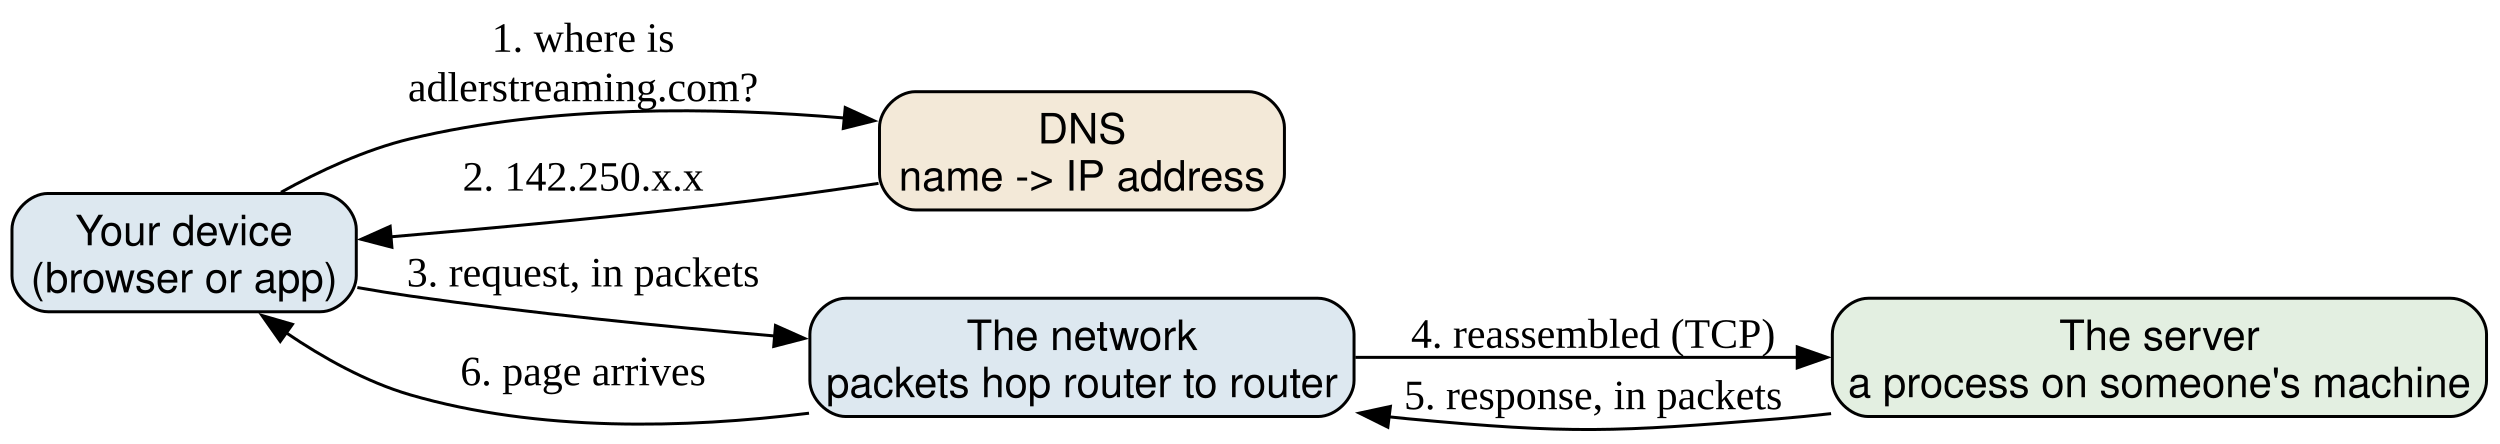
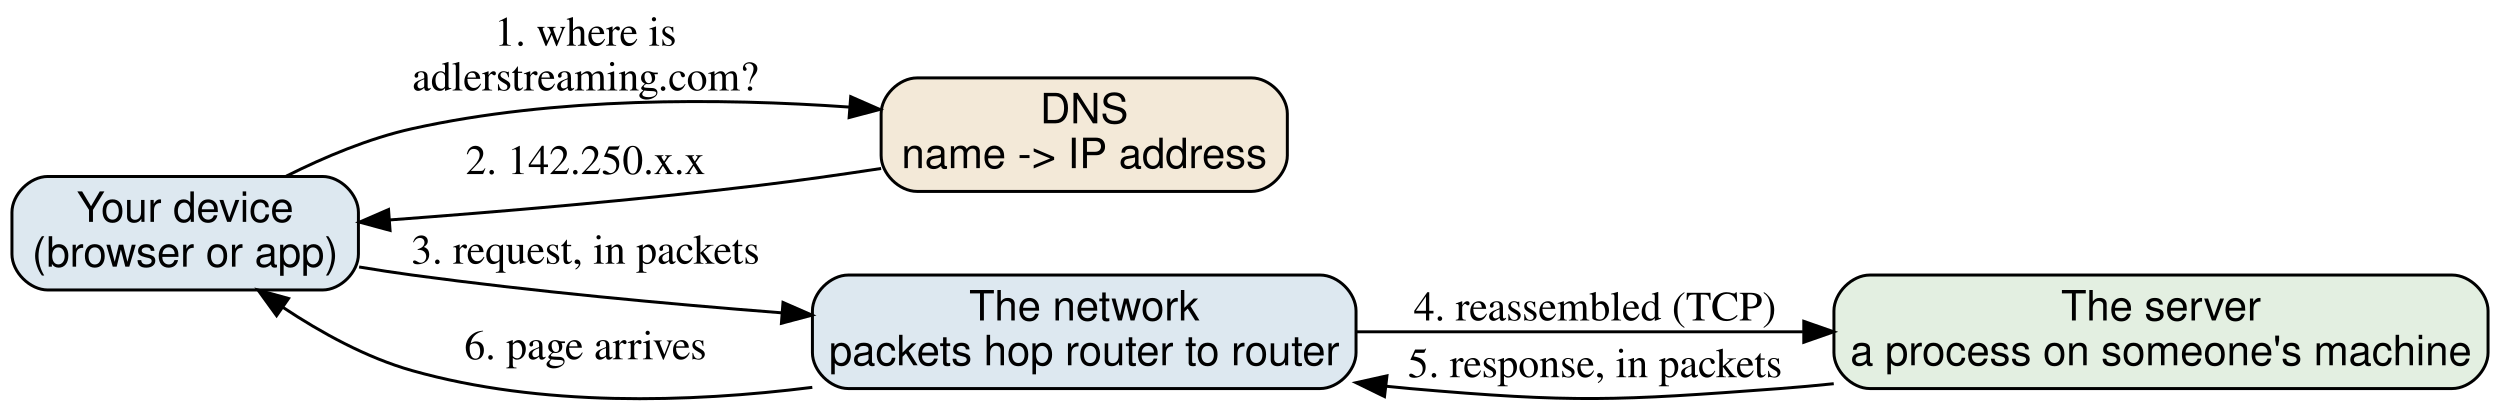
- <svg xmlns="http://www.w3.org/2000/svg" width="835pt" height="148pt" viewBox="0.00 0.00 835.00 148.00">
-   <g id="graph0" class="graph" transform="scale(1 1) rotate(0) translate(4 143.55)">
+ <svg xmlns="http://www.w3.org/2000/svg" width="837pt" height="138pt" viewBox="0.00 0.00 837.00 137.83">
+   <g id="graph0" class="graph" transform="scale(1 1) rotate(0) translate(4 133.83)">
    <g id="node1" class="node">
-       <path fill="#dde8f0" stroke="black" d="M103,-78.93C103,-78.93 12,-78.93 12,-78.93 6,-78.93 0,-72.93 0,-66.93 0,-66.93 0,-51.43 0,-51.43 0,-45.43 6,-39.43 12,-39.43 12,-39.43 103,-39.43 103,-39.43 109,-39.43 115,-45.43 115,-51.43 115,-51.43 115,-66.93 115,-66.93 115,-72.93 109,-78.93 103,-78.93" />
-       <text xml:space="preserve" text-anchor="middle" x="57.5" y="-61.63" font-family="Helvetica,sans-Serif" font-size="14.00">Your device</text>
-       <text xml:space="preserve" text-anchor="middle" x="57.5" y="-45.88" font-family="Helvetica,sans-Serif" font-size="14.00">(browser or app)</text>
+       <path fill="#dde8f0" stroke="black" d="M104,-74.83C104,-74.83 12,-74.83 12,-74.83 6,-74.83 0,-68.83 0,-62.83 0,-62.83 0,-48.83 0,-48.83 0,-42.83 6,-36.83 12,-36.83 12,-36.83 104,-36.83 104,-36.83 110,-36.83 116,-42.83 116,-48.83 116,-48.83 116,-62.83 116,-62.83 116,-68.83 110,-74.83 104,-74.83" />
+       <text text-anchor="middle" x="58" y="-59.63" font-family="Helvetica,sans-Serif" font-size="14.00">Your device</text>
+       <text text-anchor="middle" x="58" y="-44.63" font-family="Helvetica,sans-Serif" font-size="14.00">(browser or app)</text>
    </g>
    <g id="node2" class="node">
-       <path fill="#f3e9d8" stroke="black" d="M413,-112.93C413,-112.93 301.75,-112.93 301.75,-112.93 295.75,-112.93 289.75,-106.93 289.75,-100.93 289.75,-100.93 289.75,-85.43 289.75,-85.43 289.75,-79.43 295.75,-73.43 301.75,-73.43 301.75,-73.43 413,-73.43 413,-73.43 419,-73.43 425,-79.43 425,-85.43 425,-85.43 425,-100.93 425,-100.93 425,-106.93 419,-112.93 413,-112.93" />
-       <text xml:space="preserve" text-anchor="middle" x="357.38" y="-95.63" font-family="Helvetica,sans-Serif" font-size="14.00">DNS</text>
-       <text xml:space="preserve" text-anchor="middle" x="357.38" y="-79.88" font-family="Helvetica,sans-Serif" font-size="14.00">name -&gt; IP address</text>
+       <path fill="#f3e9d8" stroke="black" d="M415,-107.83C415,-107.83 303,-107.83 303,-107.83 297,-107.83 291,-101.83 291,-95.83 291,-95.83 291,-81.83 291,-81.83 291,-75.83 297,-69.83 303,-69.83 303,-69.83 415,-69.83 415,-69.83 421,-69.83 427,-75.83 427,-81.83 427,-81.83 427,-95.83 427,-95.83 427,-101.83 421,-107.83 415,-107.83" />
+       <text text-anchor="middle" x="359" y="-92.63" font-family="Helvetica,sans-Serif" font-size="14.00">DNS</text>
+       <text text-anchor="middle" x="359" y="-77.63" font-family="Helvetica,sans-Serif" font-size="14.00">name -&gt; IP address</text>
    </g>
    <g id="edge1" class="edge">
-       <path fill="none" stroke="black" d="M89.85,-79.33C102.69,-86.45 118.04,-93.59 133,-97.18 180.26,-108.54 234.77,-107.82 278.11,-104.13" />
-       <polygon fill="black" stroke="black" points="278.31,-107.62 287.94,-103.21 277.66,-100.65 278.31,-107.62" />
-       <text xml:space="preserve" text-anchor="middle" x="190.75" y="-126.25" font-family="Times New Roman,serif" font-size="14.00">1. where is</text>
-       <text xml:space="preserve" text-anchor="middle" x="190.75" y="-109.75" font-family="Times New Roman,serif" font-size="14.00">adlerstreaming.com?</text>
+       <path fill="none" stroke="black" d="M91.86,-74.95C104.59,-81.33 119.55,-87.62 134,-90.83 181.8,-101.43 236.77,-101.12 280.29,-98.07" />
+       <polygon fill="black" stroke="black" points="280.82,-101.54 290.52,-97.28 280.29,-94.56 280.82,-101.54" />
+       <text text-anchor="middle" x="192" y="-118.63" font-family="Times,serif" font-size="14.00">1. where is</text>
+       <text text-anchor="middle" x="192" y="-103.63" font-family="Times,serif" font-size="14.00">adlerstreaming.com?</text>
    </g>
    <g id="node3" class="node">
-       <path fill="#dde8f0" stroke="black" d="M436.25,-43.93C436.25,-43.93 278.5,-43.93 278.5,-43.93 272.5,-43.93 266.5,-37.93 266.5,-31.93 266.5,-31.93 266.5,-16.43 266.5,-16.43 266.5,-10.43 272.5,-4.43 278.5,-4.43 278.5,-4.43 436.25,-4.43 436.25,-4.43 442.25,-4.43 448.25,-10.43 448.25,-16.43 448.25,-16.43 448.25,-31.93 448.25,-31.93 448.25,-37.93 442.25,-43.93 436.25,-43.93" />
-       <text xml:space="preserve" text-anchor="middle" x="357.38" y="-26.63" font-family="Helvetica,sans-Serif" font-size="14.00">The network</text>
-       <text xml:space="preserve" text-anchor="middle" x="357.38" y="-10.88" font-family="Helvetica,sans-Serif" font-size="14.00">packets hop router to router</text>
+       <path fill="#dde8f0" stroke="black" d="M438,-41.83C438,-41.83 280,-41.83 280,-41.83 274,-41.83 268,-35.83 268,-29.83 268,-29.83 268,-15.83 268,-15.83 268,-9.83 274,-3.83 280,-3.83 280,-3.83 438,-3.83 438,-3.83 444,-3.83 450,-9.83 450,-15.83 450,-15.83 450,-29.83 450,-29.83 450,-35.83 444,-41.83 438,-41.83" />
+       <text text-anchor="middle" x="359" y="-26.63" font-family="Helvetica,sans-Serif" font-size="14.00">The network</text>
+       <text text-anchor="middle" x="359" y="-11.63" font-family="Helvetica,sans-Serif" font-size="14.00">packets hop router to router</text>
    </g>
    <g id="edge3" class="edge">
-       <path fill="none" stroke="black" d="M115.35,-47.51C121.29,-46.47 127.26,-45.5 133,-44.68 172.74,-39.01 216.69,-34.58 255.02,-31.31" />
-       <polygon fill="black" stroke="black" points="255.01,-34.83 264.69,-30.51 254.43,-27.85 255.01,-34.83" />
-       <text xml:space="preserve" text-anchor="middle" x="190.75" y="-47.88" font-family="Times New Roman,serif" font-size="14.00">3. request, in packets</text>
+       <path fill="none" stroke="black" d="M116.23,-44.53C122.22,-43.54 128.22,-42.61 134,-41.83 174.3,-36.37 218.9,-32.21 257.62,-29.19" />
+       <polygon fill="black" stroke="black" points="258.15,-32.66 267.85,-28.41 257.62,-25.68 258.15,-32.66" />
+       <text text-anchor="middle" x="192" y="-45.63" font-family="Times,serif" font-size="14.00">3. request, in packets</text>
    </g>
    <g id="edge2" class="edge">
-       <path fill="none" stroke="black" d="M289.42,-82.31C275.9,-80.29 261.76,-78.31 248.5,-76.68 208.15,-71.74 162.82,-67.52 126.56,-64.46" />
-       <polygon fill="black" stroke="black" points="126.89,-60.97 116.64,-63.63 126.31,-67.95 126.89,-60.97" />
-       <text xml:space="preserve" text-anchor="middle" x="190.75" y="-79.88" font-family="Times New Roman,serif" font-size="14.00">2. 142.250.x.x</text>
+       <path fill="none" stroke="black" d="M290.99,-77.51C277.44,-75.44 263.29,-73.43 250,-71.83 209.08,-66.9 163.05,-63 126.43,-60.28" />
+       <polygon fill="black" stroke="black" points="126.59,-56.78 116.36,-59.54 126.08,-63.76 126.59,-56.78" />
+       <text text-anchor="middle" x="192" y="-75.63" font-family="Times,serif" font-size="14.00">2. 142.250.x.x</text>
    </g>
    <g id="edge6" class="edge">
-       <path fill="none" stroke="black" d="M266.21,-5.54C224.88,-0.42 175.69,0.77 133,-11.68 118.36,-15.95 103.85,-24.07 91.59,-32.4" />
-       <polygon fill="black" stroke="black" points="89.6,-29.52 83.5,-38.18 93.67,-35.22 89.6,-29.52" />
-       <text xml:space="preserve" text-anchor="middle" x="190.75" y="-14.88" font-family="Times New Roman,serif" font-size="14.00">6. page arrives</text>
+       <path fill="none" stroke="black" d="M267.96,-4.23C226.48,0.96 177.02,2.31 134,-9.83 118.71,-14.14 103.47,-22.54 90.75,-31" />
+       <polygon fill="black" stroke="black" points="88.6,-28.23 82.39,-36.81 92.6,-33.98 88.6,-28.23" />
+       <text text-anchor="middle" x="192" y="-13.63" font-family="Times,serif" font-size="14.00">6. page arrives</text>
    </g>
    <g id="node4" class="node">
-       <path fill="#e3efe1" stroke="black" d="M814.5,-43.93C814.5,-43.93 620,-43.93 620,-43.93 614,-43.93 608,-37.93 608,-31.93 608,-31.93 608,-16.43 608,-16.43 608,-10.43 614,-4.43 620,-4.43 620,-4.43 814.5,-4.43 814.5,-4.43 820.5,-4.43 826.5,-10.43 826.5,-16.43 826.5,-16.43 826.5,-31.93 826.5,-31.93 826.5,-37.93 820.5,-43.93 814.5,-43.93" />
-       <text xml:space="preserve" text-anchor="middle" x="717.25" y="-26.63" font-family="Helvetica,sans-Serif" font-size="14.00">The server</text>
-       <text xml:space="preserve" text-anchor="middle" x="717.25" y="-10.88" font-family="Helvetica,sans-Serif" font-size="14.00">a process on someone's machine</text>
+       <path fill="#e3efe1" stroke="black" d="M817,-41.83C817,-41.83 622,-41.83 622,-41.83 616,-41.83 610,-35.83 610,-29.83 610,-29.83 610,-15.83 610,-15.83 610,-9.83 616,-3.83 622,-3.83 622,-3.83 817,-3.83 817,-3.83 823,-3.83 829,-9.83 829,-15.83 829,-15.83 829,-29.83 829,-29.83 829,-35.83 823,-41.83 817,-41.83" />
+       <text text-anchor="middle" x="719.5" y="-26.63" font-family="Helvetica,sans-Serif" font-size="14.00">The server</text>
+       <text text-anchor="middle" x="719.5" y="-11.63" font-family="Helvetica,sans-Serif" font-size="14.00">a process on someone's machine</text>
    </g>
    <g id="edge4" class="edge">
-       <path fill="none" stroke="black" d="M448.68,-24.18C493.44,-24.18 548.1,-24.18 596.33,-24.18" />
-       <polygon fill="black" stroke="black" points="596.28,-27.68 606.28,-24.18 596.28,-20.68 596.28,-27.68" />
-       <text xml:space="preserve" text-anchor="middle" x="528.12" y="-27.38" font-family="Times New Roman,serif" font-size="14.00">4. reassembled (TCP)</text>
+       <path fill="none" stroke="black" d="M450,-22.83C495.31,-22.83 550.84,-22.83 599.61,-22.83" />
+       <polygon fill="black" stroke="black" points="599.91,-26.33 609.91,-22.83 599.91,-19.33 599.91,-26.33" />
+       <text text-anchor="middle" x="530" y="-26.63" font-family="Times,serif" font-size="14.00">4. reassembled (TCP)</text>
    </g>
    <g id="edge5" class="edge">
-       <path fill="none" stroke="black" d="M607.58,-5.4C601.64,-4.73 595.75,-4.15 590,-3.68 535.18,0.74 521.01,1.47 466.25,-3.68 464.17,-3.88 462.07,-4.1 459.96,-4.33" />
-       <polygon fill="black" stroke="black" points="459.54,-0.86 450.05,-5.57 460.4,-7.8 459.54,-0.86" />
-       <text xml:space="preserve" text-anchor="middle" x="528.12" y="-6.88" font-family="Times New Roman,serif" font-size="14.00">5. response, in packets</text>
+       <path fill="none" stroke="black" d="M609.94,-5.45C603.88,-4.82 597.87,-4.27 592,-3.83 537.04,0.28 522.9,0.97 468,-3.83 465.43,-4.05 462.82,-4.31 460.2,-4.59" />
+       <polygon fill="black" stroke="black" points="459.53,-1.14 450.01,-5.79 460.35,-8.09 459.53,-1.14" />
+       <text text-anchor="middle" x="530" y="-7.63" font-family="Times,serif" font-size="14.00">5. response, in packets</text>
    </g>
  </g>
</svg>
